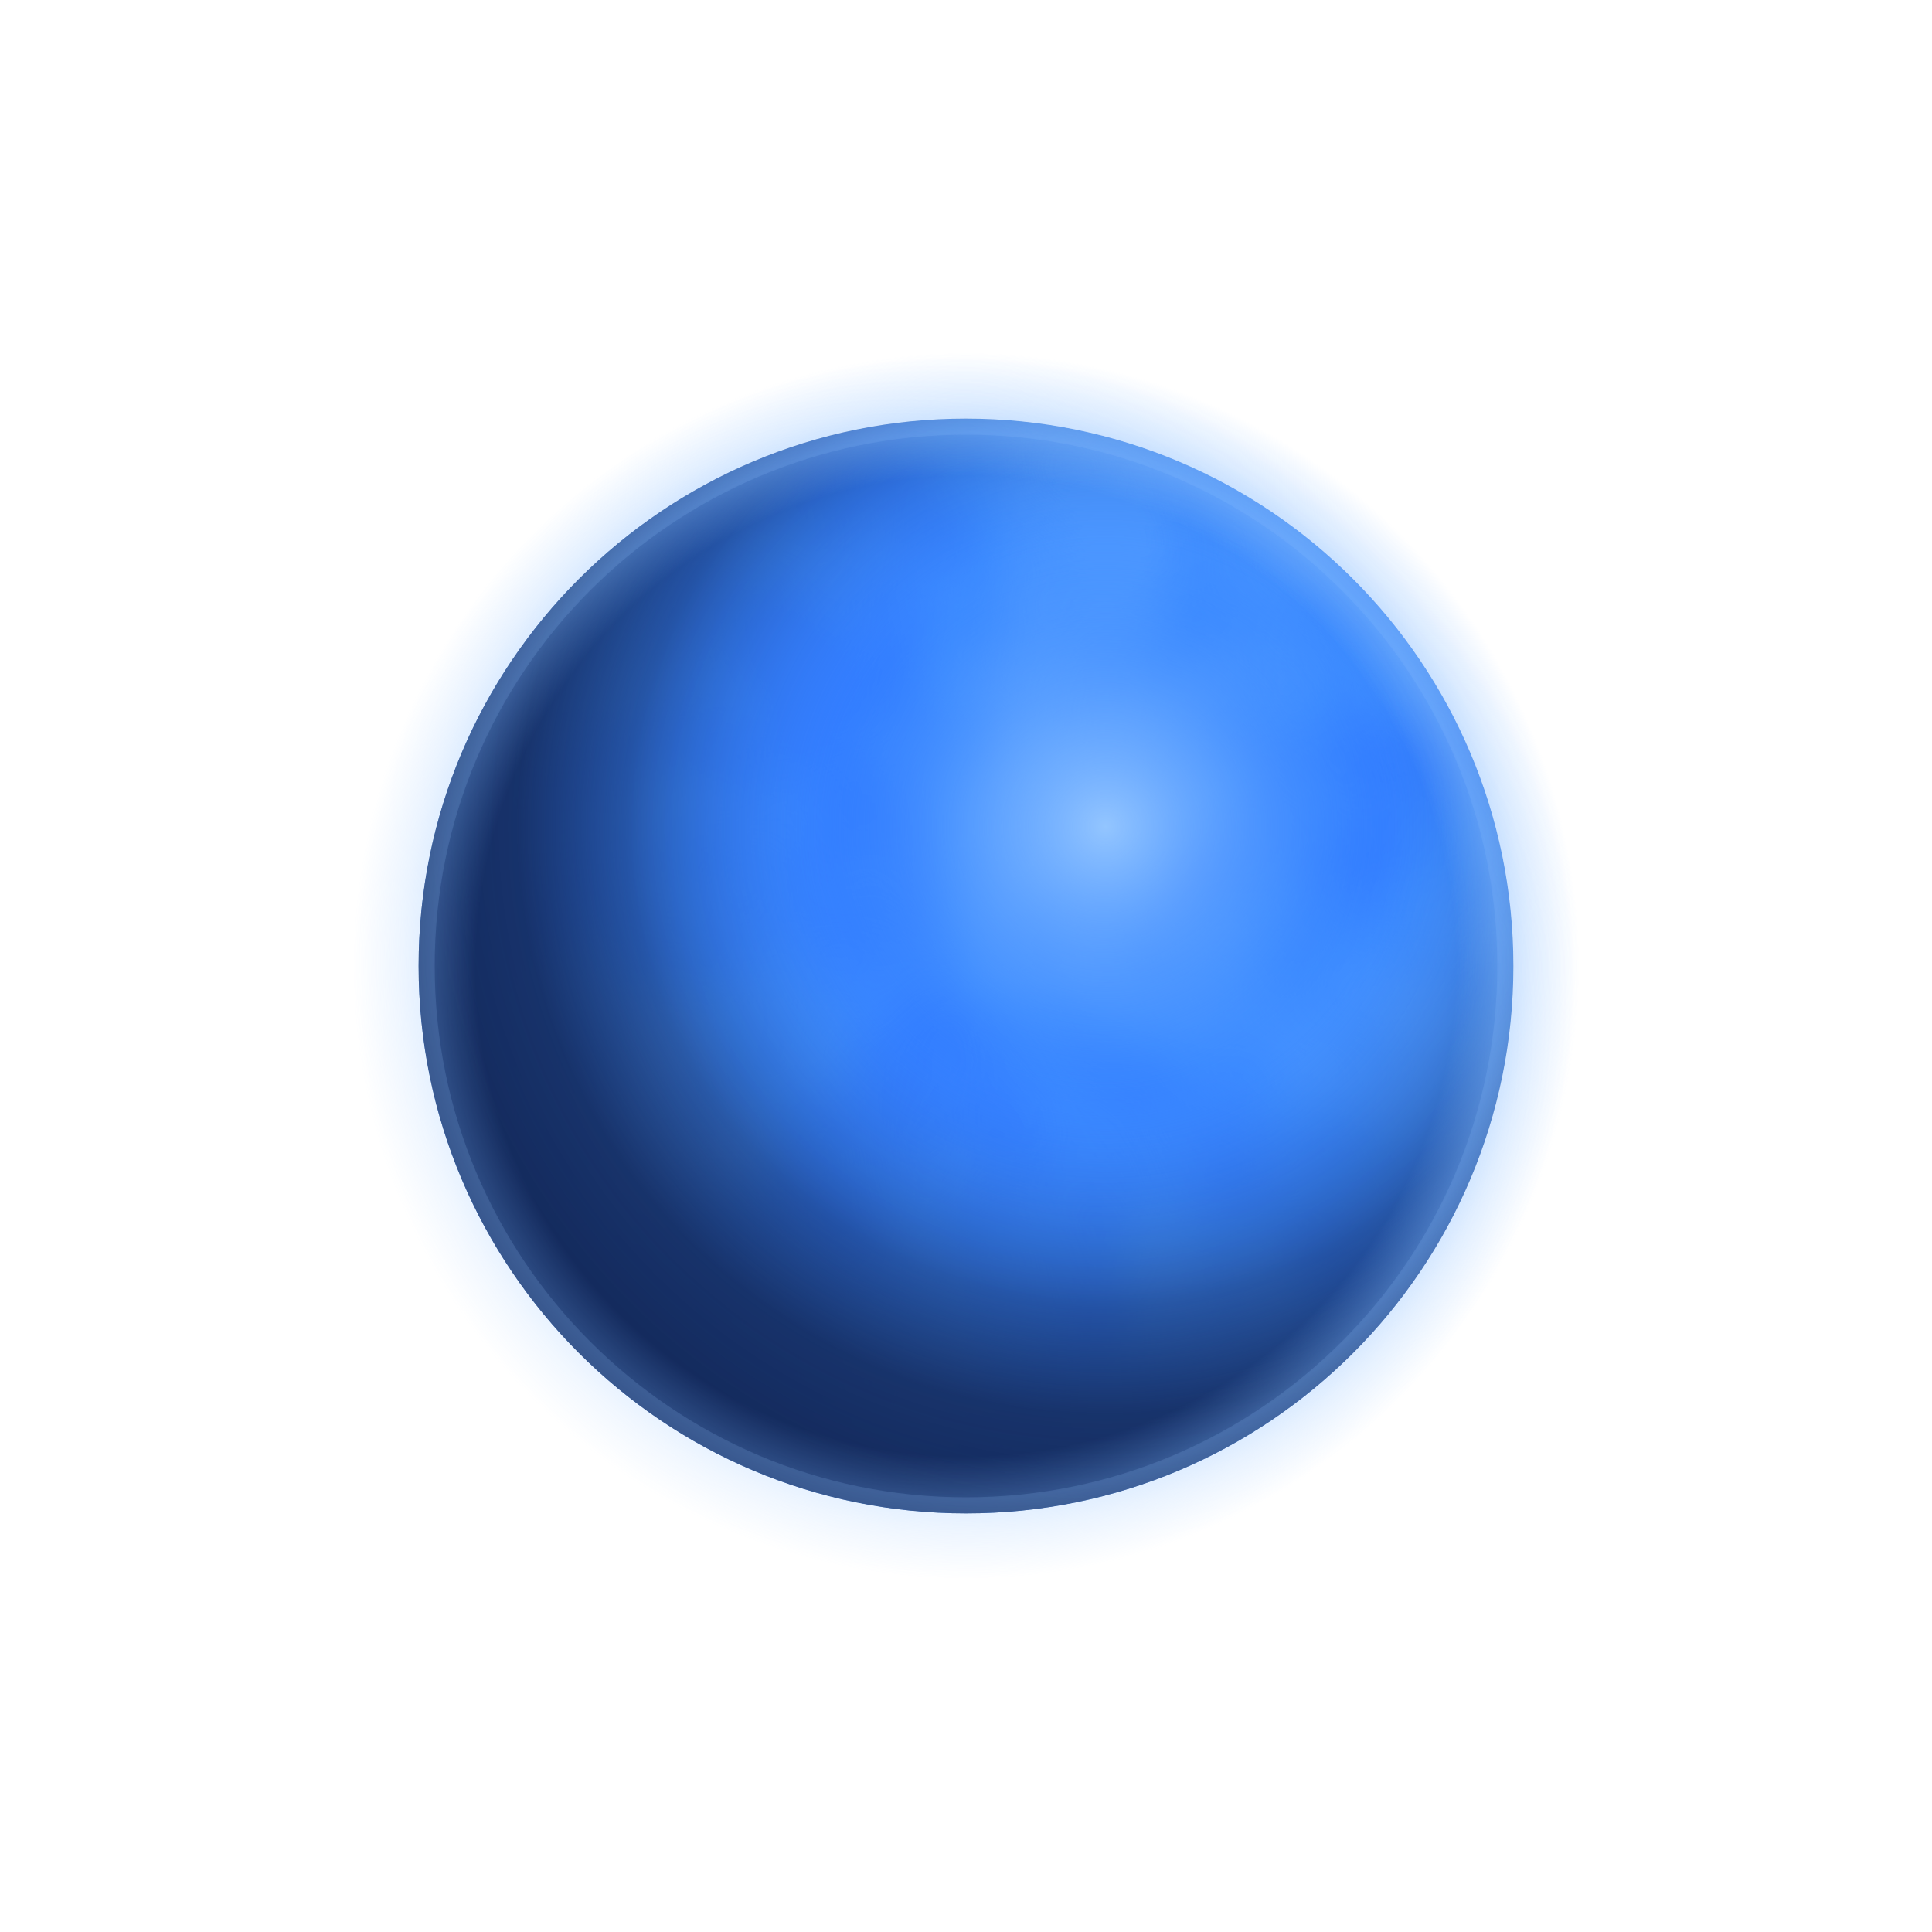
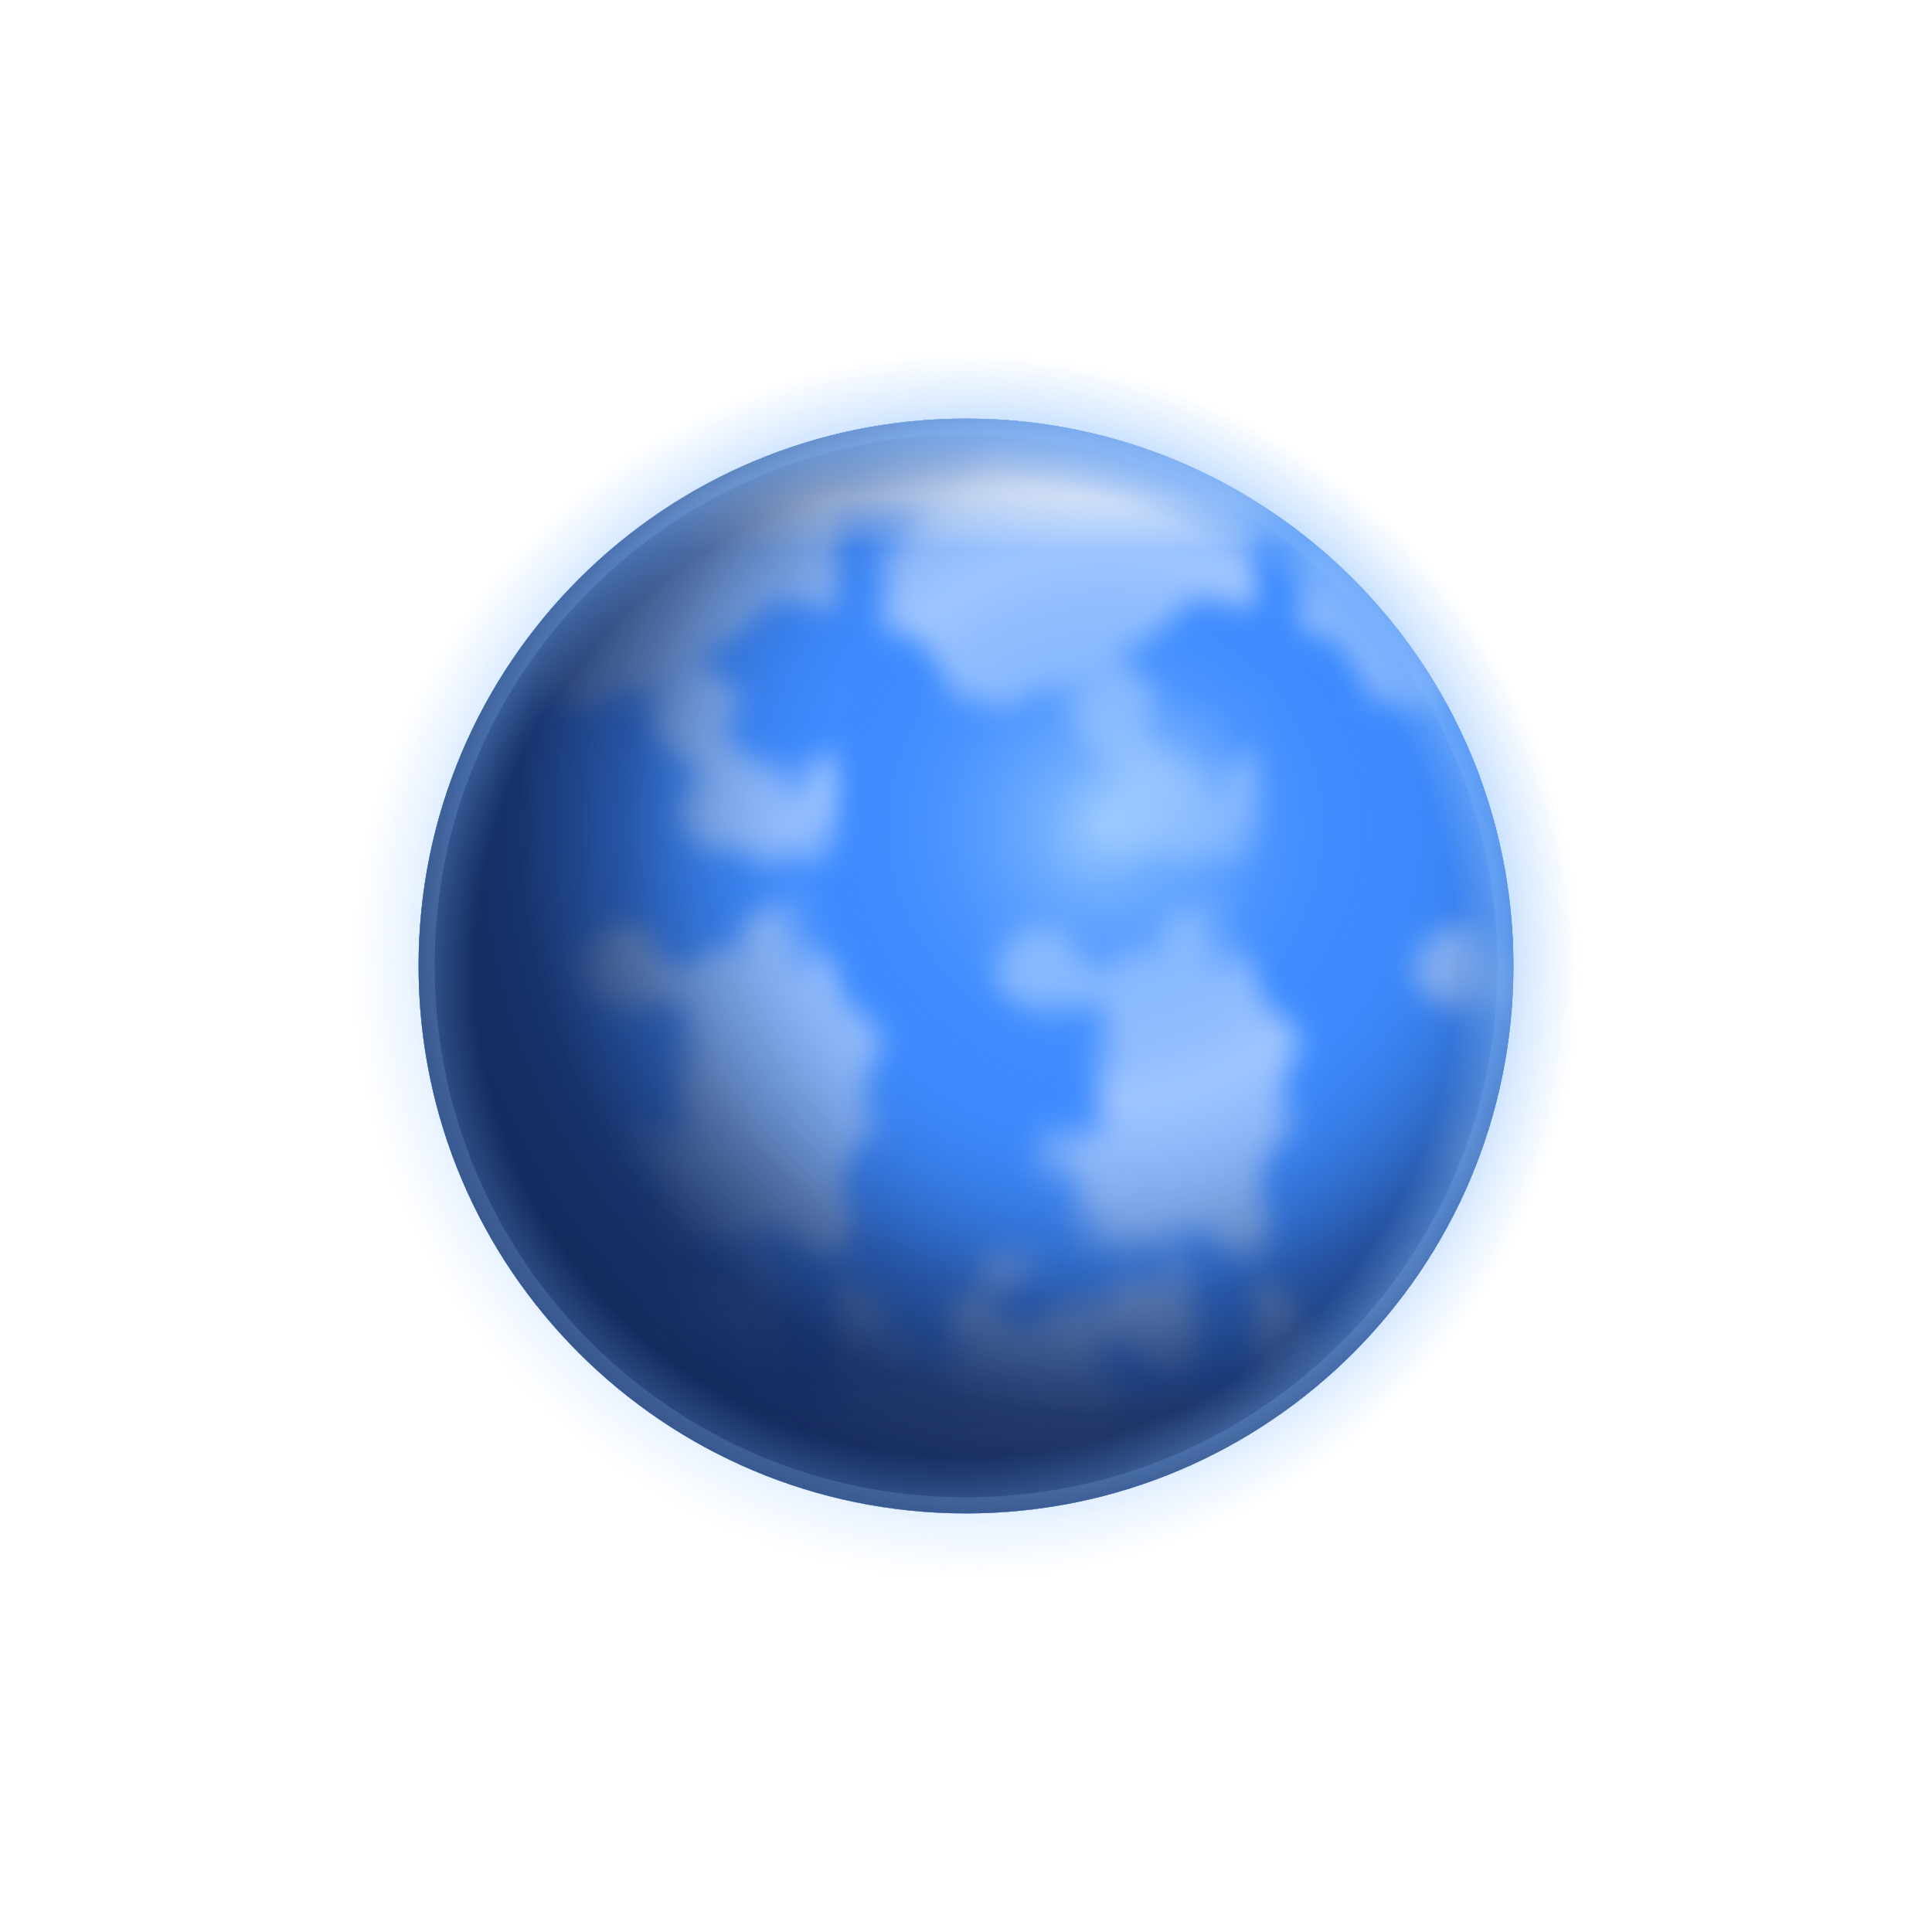
<svg xmlns="http://www.w3.org/2000/svg" width="120" height="120" viewBox="0 0 120 120">
  <defs>
-     <filter id="psSurface" x="-5%" y="-5%" width="110%" height="110%" color-interpolation-filters="sRGB">
-       <feTurbulence type="fractalNoise" baseFrequency="0.045" numOctaves="3" seed="7" result="psNoise" />
-       <feColorMatrix in="psNoise" type="saturate" values="0" result="psGrey" />
-       <feComponentTransfer in="psGrey" result="psGrain">
-         <feFuncR type="linear" slope="3" intercept="-1" />
-         <feFuncG type="linear" slope="3" intercept="-1" />
-         <feFuncB type="linear" slope="3" intercept="-1" />
-         <feFuncA type="linear" slope="0" intercept="0.22" />
+     <clipPath id="psClip">
+       <circle r="34" />
+     </clipPath>
+     <filter id="psLand" filterUnits="userSpaceOnUse" primitiveUnits="userSpaceOnUse" x="0" y="0" width="428" height="68" color-interpolation-filters="sRGB">
+       <feTurbulence type="fractalNoise" baseFrequency="0.030" numOctaves="4" seed="7" stitchTiles="stitch" x="0" y="0" width="214" height="68" result="psN1" />
+       <feTile in="psN1" x="0" y="0" width="428" height="68" result="psN" />
+       <feColorMatrix in="psN" type="matrix" values="0 0 0 0 0.561  0 0 0 0 0.690  0 0 0 0 0.478  0 0 0 1 0" result="psLandRGB" />
+       <feComponentTransfer in="psLandRGB" result="psLandMask">
+         <feFuncA type="linear" slope="24" intercept="-12.772" />
      </feComponentTransfer>
-       <feBlend in="psGrain" in2="SourceGraphic" mode="soft-light" result="psShaded" />
-       <feComposite in="psShaded" in2="SourceGraphic" operator="in" />
+       <feColorMatrix in="psN" type="matrix" values="0 0 0 0 0.078  0 0 0 0 0.169  0 0 0 0 0.369  0 0 0 1 0" result="psHighRGB" />
+       <feComponentTransfer in="psHighRGB" result="psHighCut">
+         <feFuncA type="linear" slope="6" intercept="-3.358" />
+       </feComponentTransfer>
+       <feComponentTransfer in="psHighCut" result="psHighMask">
+         <feFuncA type="linear" slope="0.22" intercept="0" />
+       </feComponentTransfer>
+       <feMerge>
+         <feMergeNode in="SourceGraphic" />
+         <feMergeNode in="psLandMask" />
+         <feMergeNode in="psHighMask" />
+       </feMerge>
    </filter>
+     <filter id="psCloud" filterUnits="userSpaceOnUse" primitiveUnits="userSpaceOnUse" x="-4" y="-4" width="436" height="76" color-interpolation-filters="sRGB">
+       <feTurbulence type="fractalNoise" baseFrequency="0.055" numOctaves="4" seed="19" stitchTiles="stitch" x="0" y="0" width="214" height="68" result="psCN" />
+       <feTile in="psCN" x="-4" y="-4" width="436" height="76" result="psCT" />
+       <feColorMatrix in="psCT" type="matrix" values="0 0 0 0 0.949  0 0 0 0 0.961  0 0 0 0 1  0 0 0 1 0" result="psCRGB" />
+       <feComponentTransfer in="psCRGB" result="psCMask">
+         <feFuncA type="linear" slope="14" intercept="-6.85" />
+       </feComponentTransfer>
+       <feGaussianBlur in="psCMask" stdDeviation="0.8" result="psCSoft" />
+       <feComposite in="psCSoft" in2="SourceGraphic" operator="in" />
+     </filter>
+     <linearGradient id="psCapN" x1="0" y1="0" x2="0" y2="1">
+       <stop offset="0" stop-color="#E9EEF8" stop-opacity="1" />
+       <stop offset="0.6" stop-color="#E9EEF8" stop-opacity="0.9" />
+       <stop offset="1" stop-color="#E9EEF8" stop-opacity="0" />
+     </linearGradient>
+     <linearGradient id="psCapS" x1="0" y1="1" x2="0" y2="0">
+       <stop offset="0" stop-color="#E9EEF8" stop-opacity="1" />
+       <stop offset="0.6" stop-color="#E9EEF8" stop-opacity="0.9" />
+       <stop offset="1" stop-color="#E9EEF8" stop-opacity="0" />
+     </linearGradient>
+     <radialGradient id="psSquash" gradientUnits="userSpaceOnUse" cx="0" cy="0" r="34">
+       <stop offset="0.88" stop-color="#3D8BFF" stop-opacity="0" />
+       <stop offset="1" stop-color="#3D8BFF" stop-opacity="0.45" />
+     </radialGradient>
+     <radialGradient id="psGlint" cx="0.5" cy="0.5" r="0.5">
+       <stop offset="0" stop-color="#FFFFFF" stop-opacity="0.35" />
+       <stop offset="0.5" stop-color="#FFFFFF" stop-opacity="0.18" />
+       <stop offset="1" stop-color="#FFFFFF" stop-opacity="0" />
+     </radialGradient>
    <radialGradient id="psShade" gradientUnits="userSpaceOnUse" cx="8.66" cy="-8.66" r="42.5">
      <stop offset="0" stop-color="#9CCBFF" stop-opacity="0.90" />
      <stop offset="0.40" stop-color="#3D8BFF" stop-opacity="0" />
      <stop offset="0.70" stop-color="#142B5E" stop-opacity="0.55" />
      <stop offset="0.86" stop-color="#142B5E" stop-opacity="0.92" />
      <stop offset="1" stop-color="#142B5E" stop-opacity="1" />
    </radialGradient>
    <radialGradient id="psRim" gradientUnits="userSpaceOnUse" cx="0" cy="0" r="38.08">
      <stop offset="0" stop-color="#7FB8FF" stop-opacity="0" />
      <stop offset="0.80" stop-color="#7FB8FF" stop-opacity="0" />
      <stop offset="0.87" stop-color="#7FB8FF" stop-opacity="0.55" />
      <stop offset="0.92" stop-color="#7FB8FF" stop-opacity="0.30" />
      <stop offset="1" stop-color="#7FB8FF" stop-opacity="0" />
    </radialGradient>
    <linearGradient id="psRimLit" gradientUnits="userSpaceOnUse" x1="26.93" y1="-26.93" x2="-26.93" y2="26.93">
      <stop offset="0" stop-color="#FFFFFF" stop-opacity="1" />
      <stop offset="1" stop-color="#FFFFFF" stop-opacity="0.35" />
    </linearGradient>
    <mask id="psRimMask" mask-type="alpha" maskUnits="userSpaceOnUse" x="-40" y="-40" width="80" height="80">
      <rect x="-40" y="-40" width="80" height="80" fill="url(#psRimLit)" />
    </mask>
  </defs>
  <g id="planetStart" transform="translate(60 60)">
-     <circle r="34" fill="#3D8BFF" filter="url(#psSurface)" />
+     <circle r="34" fill="#3D8BFF" />
+     <g clip-path="url(#psClip)">
+       <g id="psSurfaceAnim">
+         <animateTransform attributeName="transform" type="translate" from="0 0" to="214 0" dur="90s" repeatCount="indefinite" />
+         <g id="psSurfaceStrip" transform="translate(-292 -34)">
+           <rect width="428" height="68" fill="#3D8BFF" filter="url(#psLand)" />
+           <rect width="428" height="8.16" fill="url(#psCapN)" />
+           <rect y="59.84" width="428" height="8.16" fill="url(#psCapS)" />
+         </g>
+       </g>
+       <g id="psCloudAnim" opacity="0.5">
+         <animateTransform attributeName="transform" type="translate" from="0 0" to="214 0" dur="64s" repeatCount="indefinite" />
+         <g id="psCloudStrip" transform="translate(-248 -34)">
+           <rect width="428" height="68" fill="#F2F5FF" filter="url(#psCloud)" />
+         </g>
+       </g>
+     </g>
+     <circle r="34" fill="url(#psSquash)" />
+     <ellipse cx="10.82" cy="-10.82" rx="7.5" ry="4.1" transform="rotate(-45 10.82 -10.82)" fill="url(#psGlint)" />
    <circle r="34" fill="url(#psShade)" />
    <circle r="33.5" fill="none" stroke="#9CCBFF" stroke-opacity="0.16" stroke-width="1" />
    <circle r="38.08" fill="url(#psRim)" mask="url(#psRimMask)" />
  </g>
</svg>
